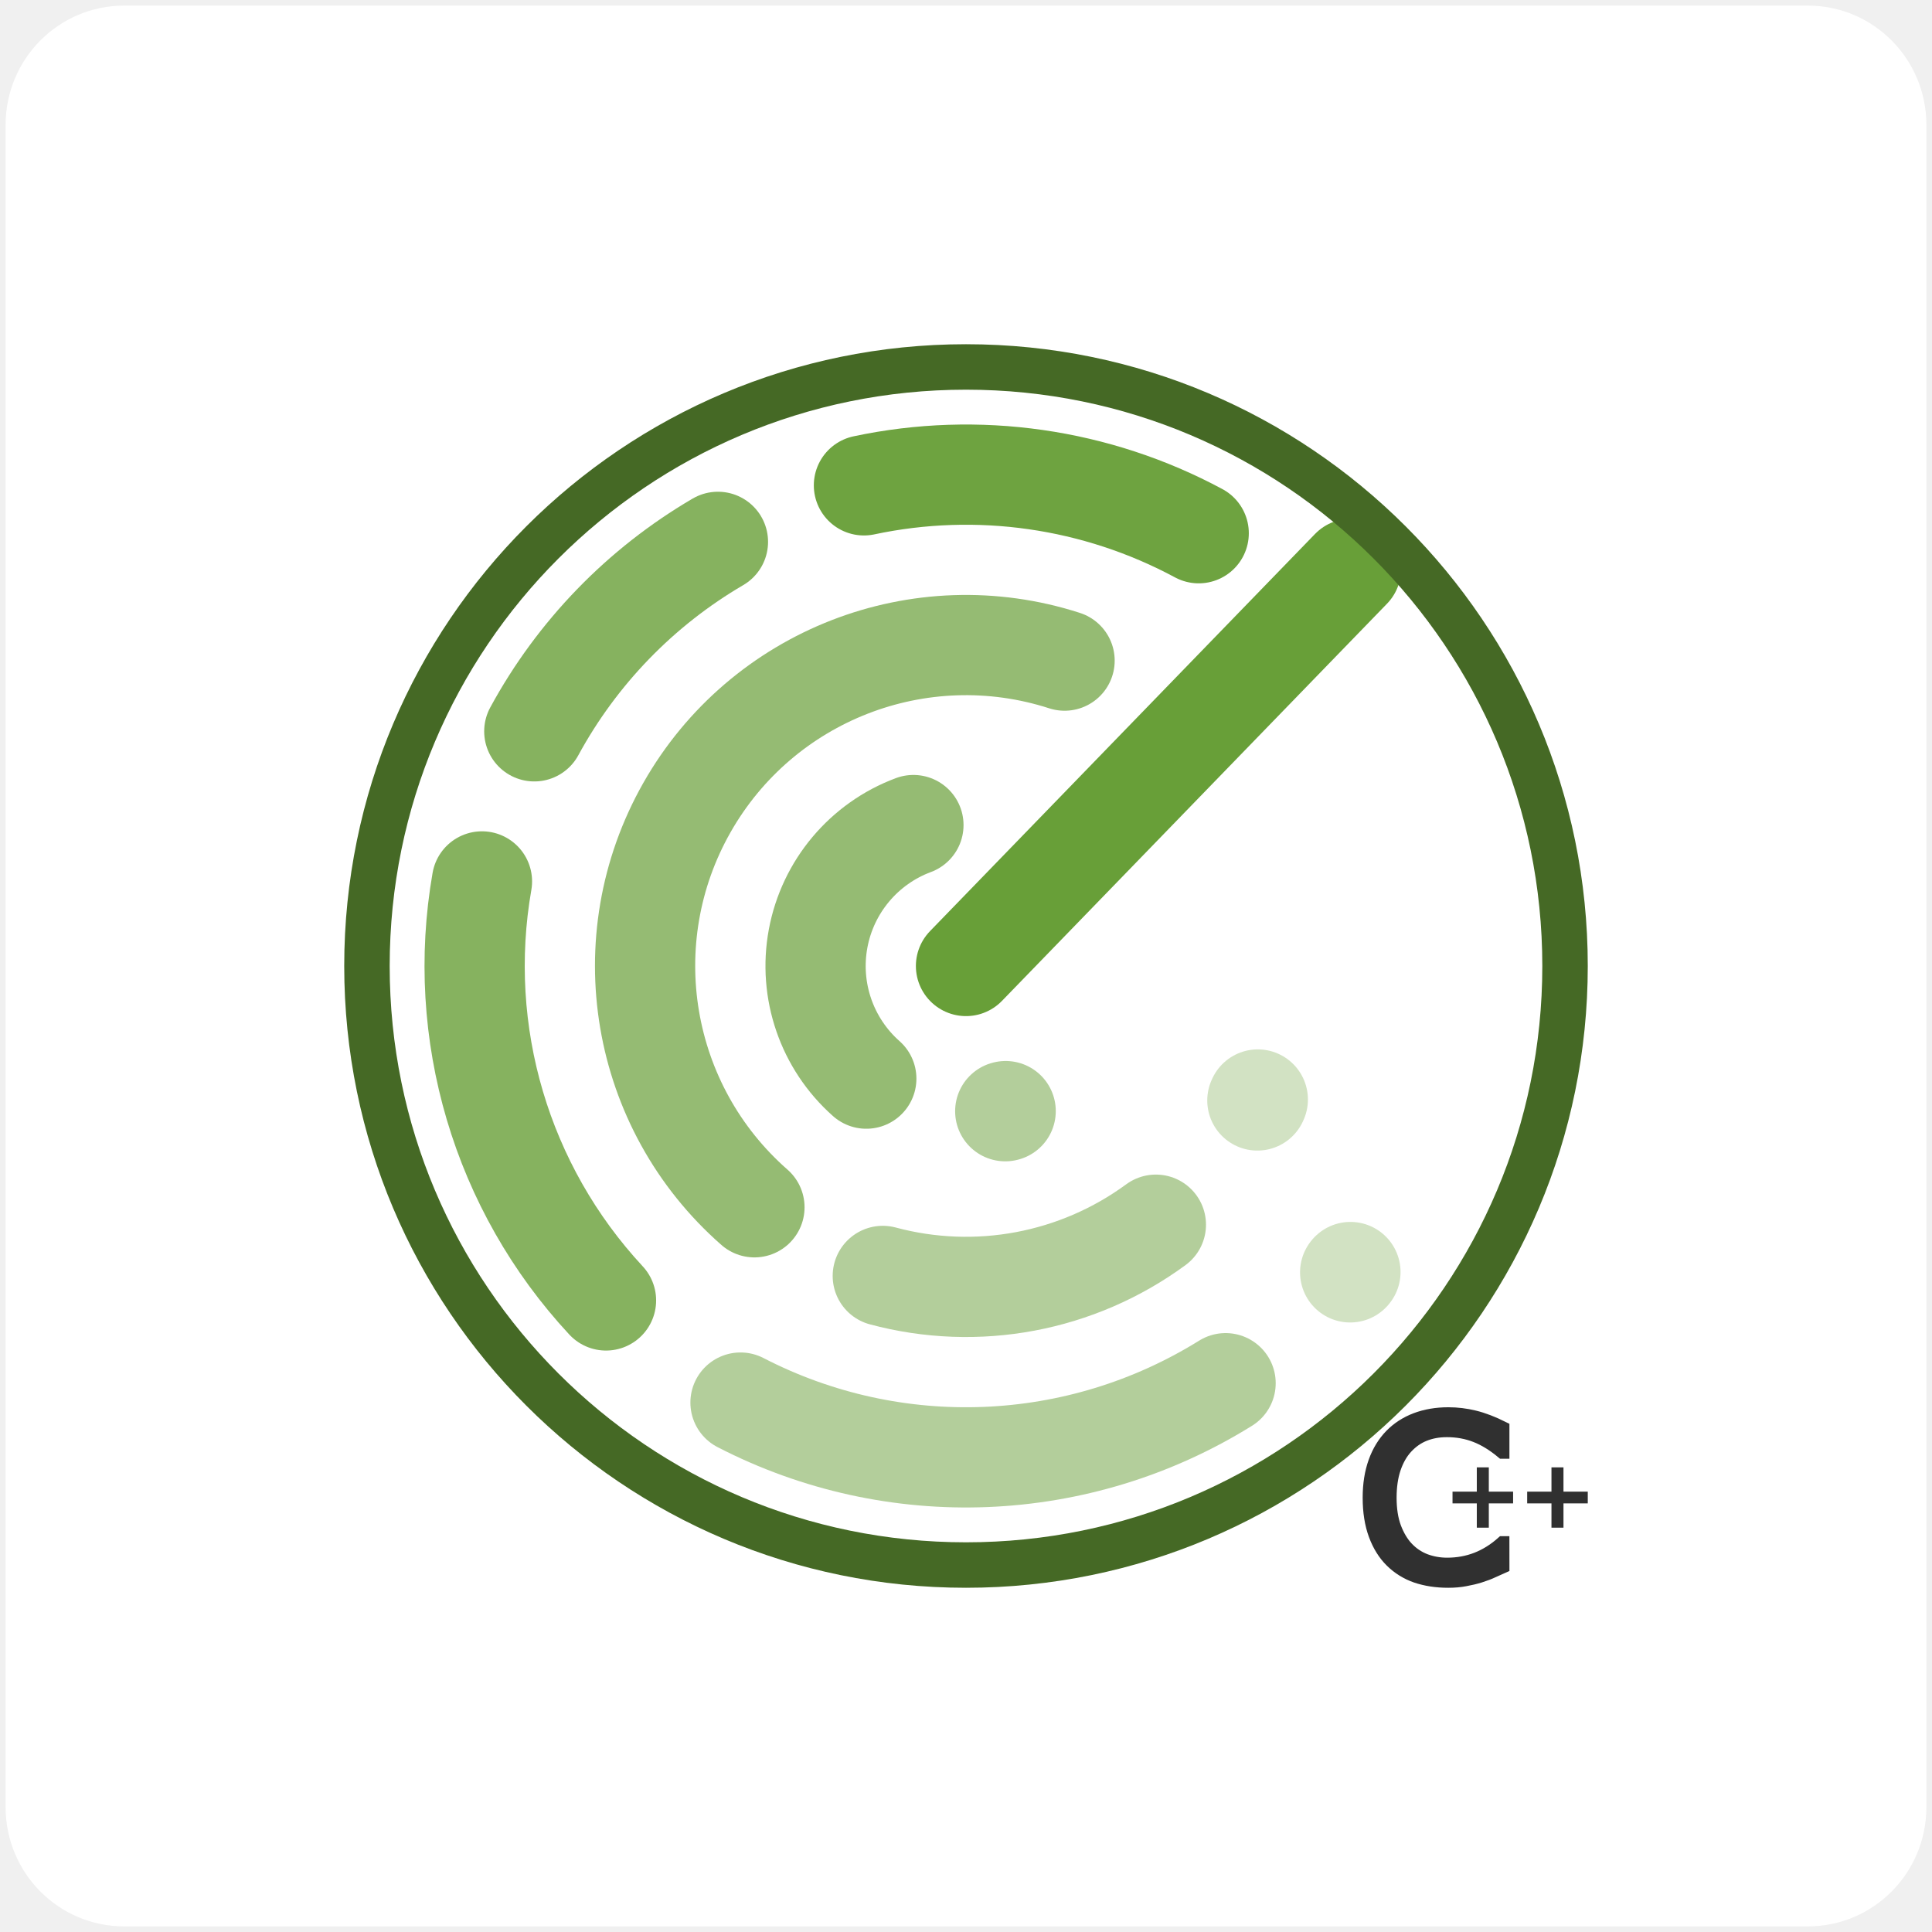
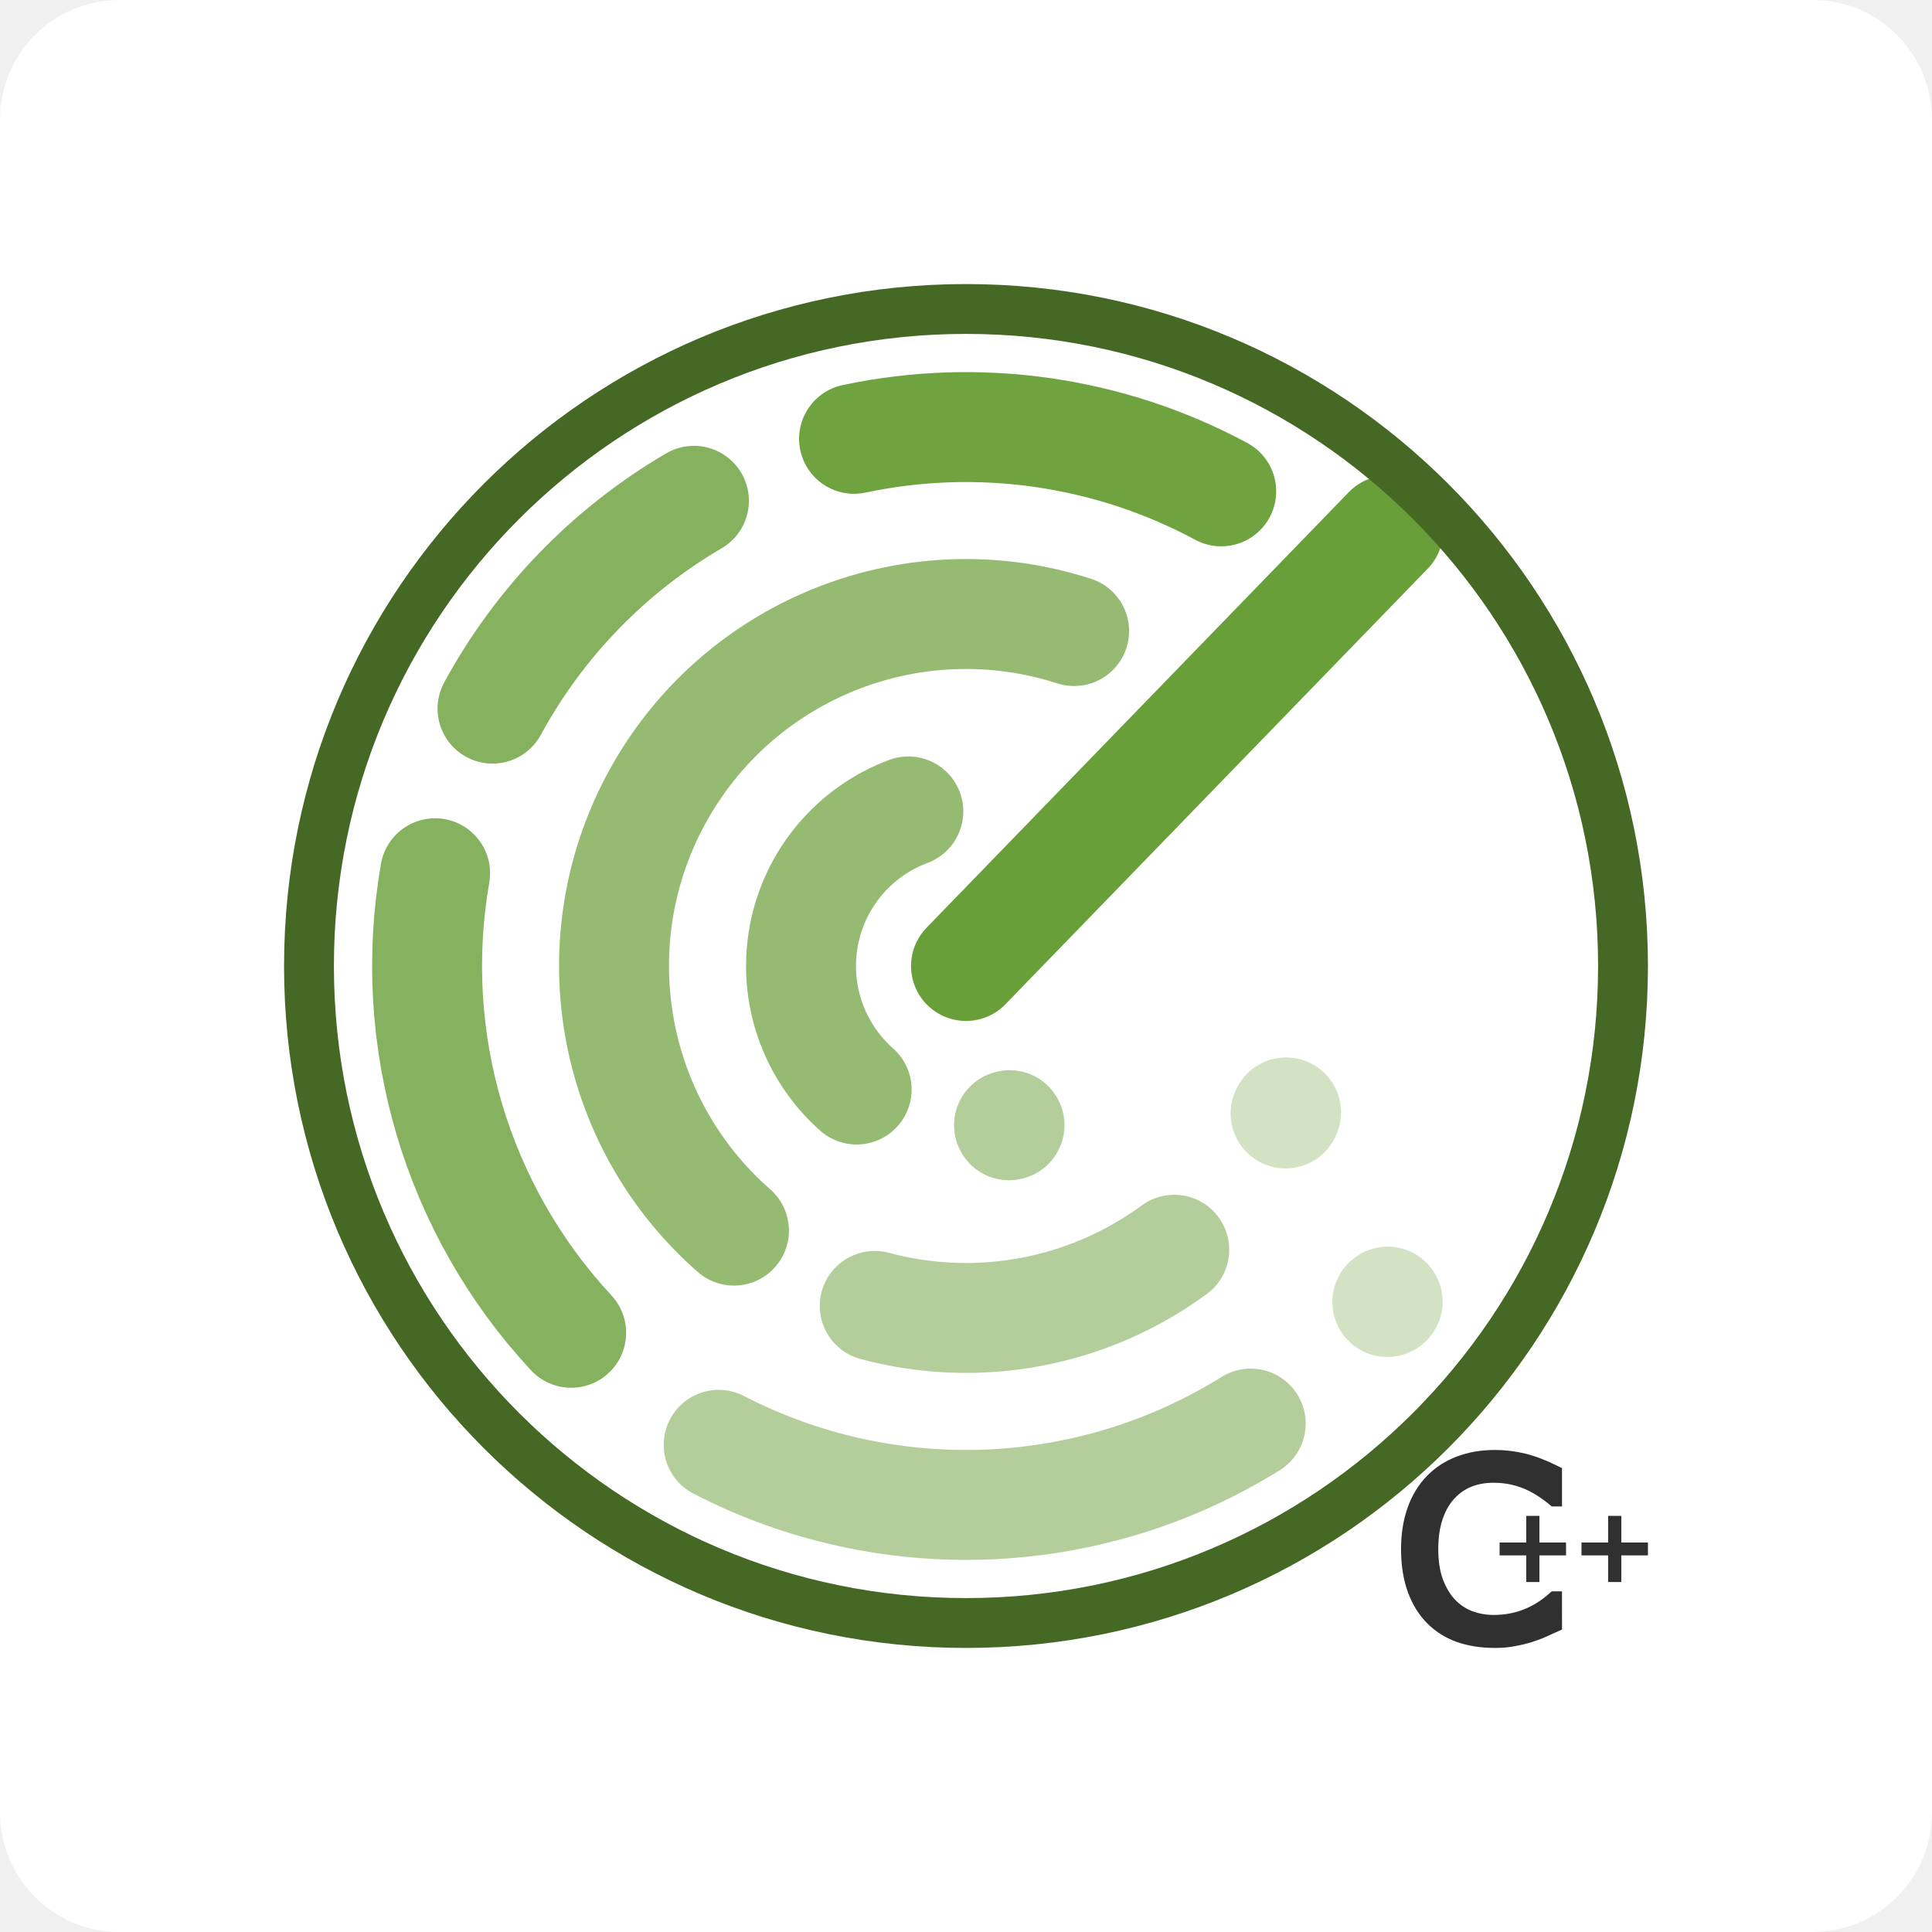
- <svg xmlns="http://www.w3.org/2000/svg" width="170mm" height="170mm" viewBox="0 0 170 170" version="1.1" id="svg8">
+ <svg xmlns="http://www.w3.org/2000/svg" width="155mm" height="155mm" viewBox="0 0 155 155" version="1.1" id="svg8">
  <defs id="defs2" />
-   <g id="layer1" transform="translate(-15.10834,-50.18037)">
-     <rect style="fill:#ffffff;stroke:none;stroke-width:0.988;fill-opacity:1" id="rect304" width="169.012" height="169.012" x="15.602" y="50.674" rx="10.425" ry="10.49" />
+   <g id="layer1" transform="translate(-22.60834,-57.68037)">
+     <rect style="fill:#ffffff;fill-opacity:1;stroke:none;stroke-width:0.906" id="rect304" width="155" height="155" x="22.608" y="57.68" rx="9.56" ry="9.62" />
    <g id="g1693" transform="translate(-12.64583,-12.64583)">
      <path style="fill:none;fill-rule:evenodd;stroke:#689f38;stroke-width:8.819;stroke-linecap:round;stroke-miterlimit:4;stroke-dasharray:none;stroke-opacity:0.3" id="path1917-8-3" d="m 146.581,174.754 a 43.236,43.236 0 0 1 -0.024,0.03" />
      <path id="path1917-8-3-3" style="fill:none;fill-rule:evenodd;stroke:#689f38;stroke-width:8.819;stroke-linecap:round;stroke-miterlimit:4;stroke-dasharray:none;stroke-opacity:0.3" d="m 138.431,159.573 a 28.236,28.236 0 0 1 -0.039,0.085" />
      <path style="fill:none;stroke:#689f38;stroke-width:8.819;stroke-linecap:round;stroke-linejoin:miter;stroke-miterlimit:4;stroke-dasharray:none;stroke-opacity:1" d="m 112.754,147.826 33.879,-34.948" id="path2823" />
      <path id="path1917-8-3-5" style="fill:none;fill-rule:evenodd;stroke:#689f38;stroke-width:8.819;stroke-linecap:round;stroke-miterlimit:4;stroke-dasharray:none;stroke-opacity:0.5" d="m 135.596,184.536 a 43.236,43.236 0 0 1 -42.684,1.705" />
      <path id="path1917-8-3-8" style="fill:none;fill-rule:evenodd;stroke:#689f38;stroke-width:8.819;stroke-linecap:round;stroke-miterlimit:4;stroke-dasharray:none;stroke-opacity:0.8" d="M 81.078,177.254 A 43.236,43.236 0 0 1 70.163,140.384" />
      <path id="path1917-8-3-36" style="fill:none;fill-rule:evenodd;stroke:#689f38;stroke-width:8.819;stroke-linecap:round;stroke-miterlimit:4;stroke-dasharray:none;stroke-opacity:0.8" d="M 74.768,127.177 A 43.236,43.236 0 0 1 90.927,110.504" />
      <path id="path1917-8-3-38" style="fill:none;fill-rule:evenodd;stroke:#689f38;stroke-width:8.819;stroke-linecap:round;stroke-miterlimit:4;stroke-dasharray:none;stroke-opacity:0.957" d="m 103.773,105.533 a 43.236,43.236 0 0 1 29.457,4.213" />
      <path style="fill:none;fill-rule:evenodd;stroke:#689f38;stroke-width:8.819;stroke-linecap:round;stroke-miterlimit:4;stroke-dasharray:none;stroke-opacity:0.5" id="path1917-8-3-3-7" d="m 129.462,170.589 a 28.236,28.236 0 0 1 -24.03,4.508" />
      <path style="fill:none;fill-rule:evenodd;stroke:#689f38;stroke-width:8.819;stroke-linecap:round;stroke-miterlimit:4;stroke-dasharray:none;stroke-opacity:0.7" id="path1917-8-3-3-8" d="M 94.139,169.057 A 28.236,28.236 0 0 1 88.195,133.893 28.236,28.236 0 0 1 121.428,120.955" />
      <path id="path1917-8-3-3-6-6" style="fill:none;fill-rule:evenodd;stroke:#689f38;stroke-width:8.819;stroke-linecap:round;stroke-miterlimit:4;stroke-dasharray:none;stroke-opacity:0.5" d="m 116.244,160.594 a 13.236,13.236 0 0 1 -0.037,0.01" />
      <path id="path1917-8-3-3-6-1" style="fill:none;fill-rule:evenodd;stroke:#689f38;stroke-width:8.819;stroke-linecap:round;stroke-miterlimit:4;stroke-dasharray:none;stroke-opacity:0.7" d="m 103.981,157.737 a 13.236,13.236 0 0 1 -4.24,-12.329 13.236,13.236 0 0 1 8.387,-9.983" />
      <circle style="fill:none;fill-rule:evenodd;stroke:#456925;stroke-width:4;stroke-miterlimit:4;stroke-dasharray:none;stroke-opacity:1" id="path1917" cx="112.754" cy="147.826" r="52.711" />
    </g>
    <g id="g3659" transform="translate(4.141814,0.5345464)">
      <g aria-label="C" id="text1767" style="font-size:19.756px;fill:#303030;stroke:#303030">
        <path d="m 143.284,187.555 q -0.531,0.232 -0.965,0.434 -0.424,0.203 -1.119,0.424 -0.588,0.183 -1.283,0.309 -0.685,0.135 -1.514,0.135 -1.563,0 -2.846,-0.434 -1.273,-0.444 -2.219,-1.379 -0.926,-0.916 -1.447,-2.325 -0.521,-1.418 -0.521,-3.289 0,-1.775 0.502,-3.174 0.502,-1.399 1.447,-2.363 0.916,-0.936 2.209,-1.428 1.302,-0.492 2.884,-0.492 1.158,0 2.305,0.28 1.158,0.28 2.566,0.984 v 2.267 h -0.145 q -1.187,-0.994 -2.354,-1.447 -1.167,-0.453 -2.498,-0.453 -1.09,0 -1.968,0.357 -0.868,0.347 -1.553,1.09 -0.666,0.723 -1.042,1.833 -0.367,1.1 -0.367,2.547 0,1.514 0.405,2.604 0.415,1.09 1.061,1.775 0.675,0.714 1.572,1.061 0.907,0.338 1.91,0.338 1.379,0 2.585,-0.473 1.206,-0.473 2.257,-1.418 h 0.135 z" id="path307" />
      </g>
      <g aria-label="++" id="text3653" style="font-size:8.029px;fill:#303030;stroke:#303030;stroke-width:0.406">
        <path d="m 143.904,181.728 h -2.137 v 2.137 h -0.651 v -2.137 h -2.137 v -0.627 h 2.137 v -2.137 h 0.651 v 2.137 h 2.137 z" id="path310" />
        <path d="m 150.474,181.728 h -2.137 v 2.137 h -0.651 v -2.137 h -2.137 v -0.627 h 2.137 v -2.137 h 0.651 v 2.137 h 2.137 z" id="path312" />
      </g>
    </g>
  </g>
</svg>
